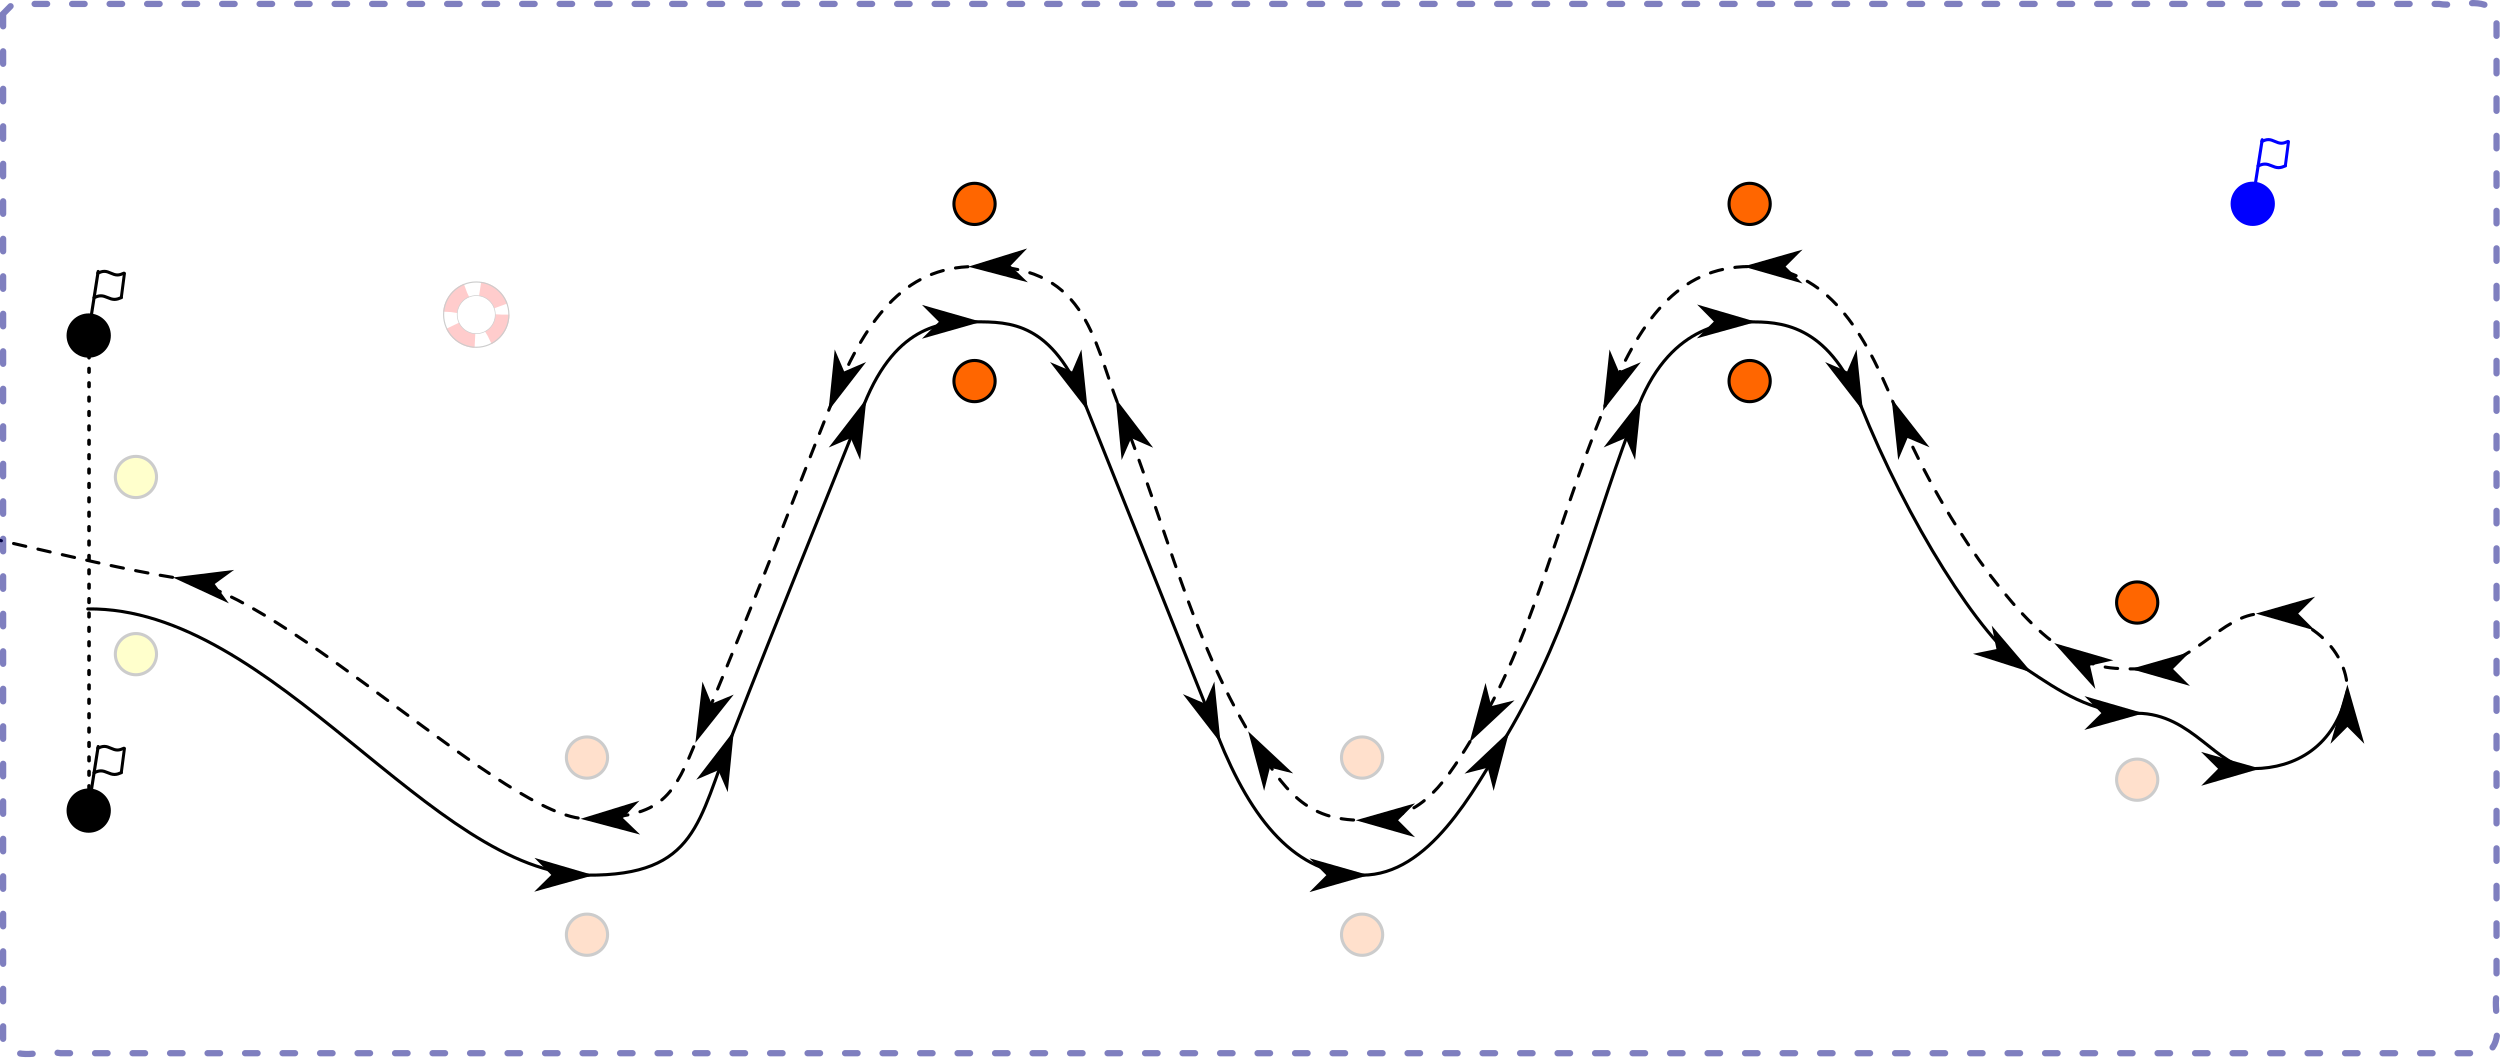
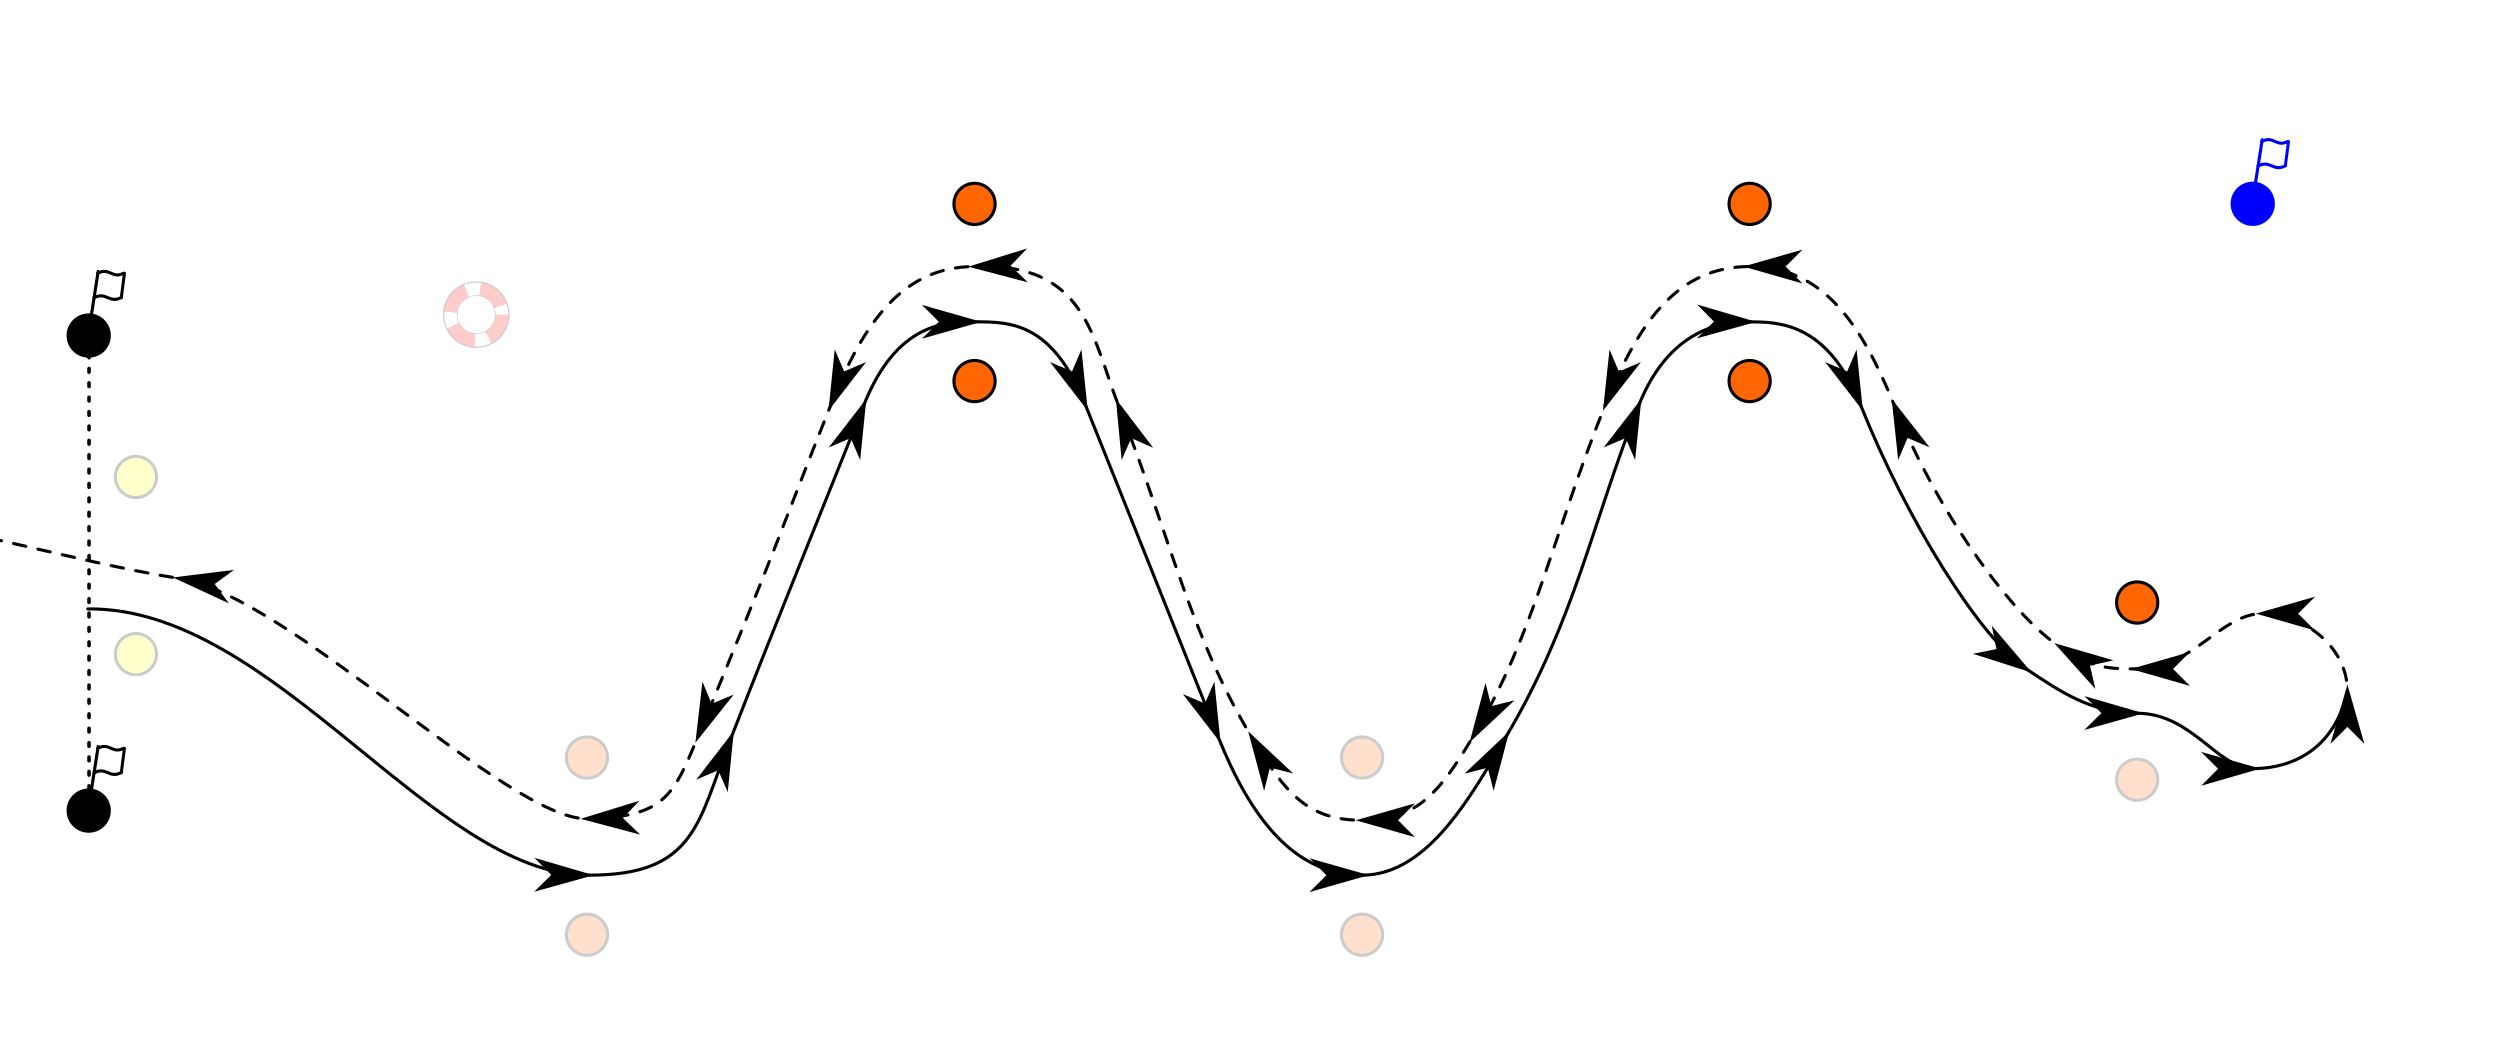
<svg xmlns="http://www.w3.org/2000/svg" version="1.0" id="svg3641" height="360.829" width="853.326" style="enable-background:new" xml:space="preserve">
  <defs id="arrows">
    <marker id="RazorWire" refX="0" refY="0" orient="auto" style="overflow:visible">
      <path id="path5527" style="fill:#34ff00;fill-opacity:1;fill-rule:evenodd;stroke:#34ff00;stroke-width:0.085pt;stroke-opacity:1" d="M 0.019,-0.632 V 0.595 L -6.621,2.568 H 9.113 L 2.979,0.595 V -0.632 L 9.166,-2.472 H -6.594 Z" />
    </marker>
    <marker orient="auto" refY="0" refX="0" id="Scissors" style="overflow:visible">
      <path id="schere" d="M 9.696,-3.847 C 8.661,-5.095 6.794,-5.052 5.4,-4.515 l -8.76,3.283 c -2.548,-1.394 -5.065,-0.995 -5.065,-1.673 0,-0.53 0.487,-0.414 0.414,-1.795 -0.07,-1.326 -1.454,-2.307 -2.763,-2.22 -1.309,-0.008 -2.666,0.995 -2.678,2.379 -0.098,1.393 1.074,2.688 2.461,2.779 1.624,0.242 4.499,-0.742 5.848,1.676 C -6.148,1.766 -7.931,1.771 -9.543,1.679 -10.882,1.602 -12.489,1.985 -13.128,3.301 c -0.617,1.261 -0.012,3.056 1.405,3.442 1.43,0.525 3.393,-0.138 3.733,-1.782 0.262,-1.267 -0.635,-1.862 -0.291,-2.322 0.26,-0.347 1.91,-0.146 4.85,-1.466 L 6.055,4.515 C 7.253,4.85 8.718,4.839 9.78,3.66 L -0.055,-0.057 Z M -9.832,-5.874 c 1.381,0.771 1.268,2.862 -0.167,3.268 -1.298,0.452 -2.956,-0.81 -2.542,-2.216 0.242,-1.154 1.764,-1.579 2.709,-1.052 z m 0.06,8.552 c 1.441,0.532 1.196,2.97 -0.269,3.298 -0.972,0.337 -2.361,-0.148 -2.459,-1.293 -0.189,-1.392 1.446,-2.65 2.728,-2.005 z" style="fill:#34ff00;fill-opacity:1;stroke:#34ff00;stroke-width:1.067;stroke-opacity:1" />
    </marker>
    <marker orient="auto" refY="0" refX="0" id="Legs" style="overflow:visible">
      <g id="g5494" transform="scale(-0.7)" style="fill:#34ff00;fill-opacity:1;stroke:#34ff00;stroke-opacity:1">
        <g id="g5496" transform="matrix(0,-1,-1,0,22.0892,22.73484)" style="fill:#34ff00;fill-opacity:1;stroke:#34ff00;stroke-opacity:1">
          <path id="path5498" d="m 22.636,22.054 c -7.371,5.036 -2.618,7.047 -6.23,14.339" style="fill:#34ff00;fill-opacity:1;fill-rule:evenodd;stroke:#34ff00;stroke-width:1.067pt;stroke-opacity:1" />
          <path id="path5500" d="m 22.825,21.918 c -1.451,8.904 3.772,9.355 4.805,14.747" style="fill:#34ff00;fill-opacity:1;fill-rule:evenodd;stroke:#34ff00;stroke-width:1.067pt;stroke-opacity:1" />
        </g>
        <path id="path5502" d="m -15.029,-7.181 -0.984,4.313 4.227,-1.305 z" style="fill:#34ff00;fill-opacity:1;fill-rule:evenodd;stroke:#34ff00;stroke-width:1.067pt;stroke-opacity:1" />
        <path id="path5504" d="m -16.23,4.861 1.999,3.946 2.418,-3.704 z" style="fill:#34ff00;fill-opacity:1;fill-rule:evenodd;stroke:#34ff00;stroke-width:1.067pt;stroke-opacity:1" />
      </g>
    </marker>
    <linearGradient id="linearGradient5477">
      <stop style="stop-color:#57e307;stop-opacity:1;" offset="0" id="stop5479" />
    </linearGradient>
    <marker style="overflow:visible" id="Arrow1Lend" refX="0" refY="0" orient="auto">
      <path style="fill-rule:evenodd;stroke:#000000;stroke-width:0.853pt;marker-start:none" d="M -10.667,0 -14.933,4.267 0,0 -14.933,-4.267 Z" id="path3104" />
    </marker>
    <marker style="overflow:visible" id="Arrow1Lstart" refX="0" refY="0" orient="auto">
      <path style="fill-rule:evenodd;stroke:#000000;stroke-width:0.853pt;marker-start:none" d="M 10.667,0 14.933,-4.267 0,0 14.933,4.267 Z" id="path3282" />
    </marker>
    <marker style="overflow:visible" id="Arrow1Lstart-7" refX="0" refY="0" orient="auto">
      <path style="fill-rule:evenodd;stroke:#000000;stroke-width:0.853pt;marker-start:none" d="M 10.667,0 14.933,-4.267 0,0 14.933,4.267 Z" id="path3282-4" />
    </marker>
    <marker style="overflow:visible" id="Arrow1Lend-6" refX="0" refY="0" orient="auto">
      <path style="fill-rule:evenodd;stroke:#000000;stroke-width:0.853pt;marker-start:none" d="M -10.667,0 -14.933,4.267 0,0 -14.933,-4.267 Z" id="path3104-0" />
    </marker>
  </defs>
  <g transform="translate(-215.4445,-435.3955)" style="display:inline" id="Parcours">
    <defs id="defs2076" />
    <g id="g1" />
    <g id="layer6" style="display:inline">
      <g transform="translate(18.94796,85.04597)" id="Zeitnahme" style="display:inline">
        <g id="g13156" transform="translate(-177.6378,-94.48819)">
          <path style="fill:#000000;fill-opacity:1;stroke:#000000;stroke-width:1.762" d="m 411.087,559.37 c 0,-3.685 -2.986,-6.678 -6.678,-6.678 -3.683,0 -6.678,2.987 -6.678,6.678 0,3.685 2.987,6.678 6.678,6.678 3.685,0 6.678,-2.987 6.678,-6.678 z" id="Zeit_oben" />
        </g>
        <g id="g13172" transform="translate(-177.6378,67.66194)">
          <path style="fill:#000000;fill-opacity:1;stroke:#000000;stroke-width:1.762" d="m 411.087,559.37 c 0,-3.685 -2.986,-6.678 -6.678,-6.678 -3.683,0 -6.678,2.987 -6.678,6.678 0,3.685 2.987,6.678 6.678,6.678 3.685,0 6.678,-2.987 6.678,-6.678 z" id="Zeit_unten" />
        </g>
        <path style="fill:none;stroke:#000000;stroke-width:1.228;stroke-linecap:round;stroke-linejoin:miter;stroke-miterlimit:4;stroke-dasharray:1.228, 3.684;stroke-dashoffset:0;stroke-opacity:1" d="m 226.886,466.315 c 0,23.379 0,46.759 0,70.138 0,19.991 0,67.885 0,87.271" id="path14169" />
      </g>
      <g transform="translate(113.4362,157.2769)" id="Tor1" opacity="0.2" style="display:inline;fill:#ff6600">
        <path style="fill:#ff6600;stroke:#000000;stroke-width:1.056" d="m 309.393,536.693 c 0,-3.883 -3.149,-7.032 -7.031,-7.032 -3.881,0 -7.031,3.148 -7.031,7.032 0,3.883 3.15,7.031 7.031,7.031 3.882,0 7.031,-3.147 7.031,-7.031 z" id="Tor1_innen" />
        <path style="fill:#ff6600;stroke:#000000;stroke-width:1.056" d="m 309.393,597.166 c 0,-3.883 -3.149,-7.032 -7.031,-7.032 -3.881,0 -7.031,3.148 -7.031,7.032 0,3.883 3.15,7.031 7.031,7.031 3.882,0 7.031,-3.147 7.031,-7.031 z" id="Tor1_aussen" />
      </g>
      <g transform="translate(226.8221,-31.69941)" id="Tor2" style="display:inline;fill:#ff6600">
        <path style="fill:#ff6600;stroke:#000000;stroke-width:1.056" d="m 328.291,536.693 c 0,-3.883 -3.149,-7.032 -7.031,-7.032 -3.881,0 -7.031,3.148 -7.031,7.032 0,3.883 3.15,7.031 7.031,7.031 3.882,0 7.031,-3.147 7.031,-7.031 z" id="Tor2_aussen" />
        <path style="fill:#ff6600;stroke:#000000;stroke-width:1.056" d="m 328.291,597.166 c 0,-3.883 -3.149,-7.032 -7.031,-7.032 -3.881,0 -7.031,3.148 -7.031,7.032 0,3.883 3.15,7.031 7.031,7.031 3.882,0 7.031,-3.147 7.031,-7.031 z" id="Tor2_innen" />
      </g>
      <g transform="translate(340.2078,157.2769)" id="Tor3" opacity="0.2" style="display:inline;fill:#ff6600">
        <path style="fill:#ff6600;stroke:#000000;stroke-width:1.056" d="m 347.189,536.693 c 0,-3.883 -3.149,-7.032 -7.031,-7.032 -3.881,0 -7.031,3.148 -7.031,7.032 0,3.883 3.15,7.031 7.031,7.031 3.882,0 7.031,-3.147 7.031,-7.031 z" id="Tor3_innen" />
        <path style="fill:#ff6600;stroke:#000000;stroke-width:1.056" d="m 347.189,597.166 c 0,-3.883 -3.149,-7.032 -7.031,-7.032 -3.881,0 -7.031,3.148 -7.031,7.032 0,3.883 3.15,7.031 7.031,7.031 3.882,0 7.031,-3.147 7.031,-7.031 z" id="Tor3_aussen" />
      </g>
      <g transform="translate(453.5935,-31.69941)" id="Tor4" style="display:inline;fill:#ff6600">
        <path style="fill:#ff6600;stroke:#000000;stroke-width:1.056" d="m 366.086,536.693 c 0,-3.883 -3.149,-7.032 -7.031,-7.032 -3.881,0 -7.031,3.148 -7.031,7.032 0,3.883 3.15,7.031 7.031,7.031 3.882,0 7.031,-3.147 7.031,-7.031 z" id="Tor4_aussen" />
        <path style="fill:#ff6600;stroke:#000000;stroke-width:1.056" d="m 366.086,597.166 c 0,-3.883 -3.149,-7.032 -7.031,-7.032 -3.881,0 -7.031,3.148 -7.031,7.032 0,3.883 3.15,7.031 7.031,7.031 3.882,0 7.031,-3.147 7.031,-7.031 z" id="Tor4_innen" />
      </g>
      <g transform="translate(566.9793,104.3635)" id="Tor5" style="display:inline;fill:#ff6600">
        <path style="fill:#ff6600;stroke:#000000;stroke-width:1.056" d="m 384.984,536.693 c 0,-3.883 -3.149,-7.032 -7.031,-7.032 -3.881,0 -7.031,3.148 -7.031,7.032 0,3.883 3.15,7.031 7.031,7.031 3.882,0 7.031,-3.147 7.031,-7.031 z" id="Tor5_oben" />
        <path style="fill:#ff6600;stroke:#000000;stroke-width:1.056" d="m 384.984,597.166 c 0,-3.883 -3.149,-7.032 -7.031,-7.032 -3.881,0 -7.031,3.148 -7.031,7.032 0,3.883 3.15,7.031 7.031,7.031 3.882,0 7.031,-3.147 7.031,-7.031 z" id="Tor5_unten" opacity="0.2" />
      </g>
      <g transform="translate(18.94796,138.3793)" id="Schikane" opacity="0.2" style="display:inline">
        <g style="fill:none" id="Ring">
          <ellipse id="path8826" style="fill:none;stroke:#ff0000;stroke-width:4.821;stroke-linecap:butt;stroke-linejoin:round;stroke-miterlimit:4;stroke-dasharray:9.643, 4.821;stroke-dashoffset:0;stroke-opacity:1" cx="359.055" cy="404.409" rx="8.928" ry="8.928" />
          <ellipse style="display:inline;fill:none;stroke:#000000;stroke-width:0.229;stroke-linecap:round;stroke-linejoin:round;stroke-miterlimit:4;stroke-dasharray:none;stroke-dashoffset:0;stroke-opacity:1" id="path3620" cx="359.055" cy="404.409" rx="6.5" ry="6.5" />
          <ellipse style="display:inline;fill:none;stroke:#000000;stroke-width:0.393;stroke-linecap:round;stroke-linejoin:round;stroke-miterlimit:4;stroke-dasharray:none;stroke-dashoffset:0;stroke-opacity:1" id="path2733" cx="359.055" cy="404.409" rx="11.142" ry="11.142" />
        </g>
      </g>
      <g transform="translate(-40.52031,61.51377)" id="StartZiel" opacity="0.2" style="display:inline">
        <path style="fill:#ffff00;stroke:#000000;stroke-width:1.056" d="m 309.393,536.693 c 0,-3.883 -3.149,-7.032 -7.031,-7.032 -3.881,0 -7.031,3.148 -7.031,7.032 0,3.883 3.15,7.031 7.031,7.031 3.882,0 7.031,-3.147 7.031,-7.031 z" id="StartZiel_oben" />
        <path style="fill:#ffff00;stroke:#000000;stroke-width:1.056" d="m 309.393,597.166 c 0,-3.883 -3.149,-7.032 -7.031,-7.032 -3.881,0 -7.031,3.148 -7.031,7.032 0,3.883 3.15,7.031 7.031,7.031 3.882,0 7.031,-3.147 7.031,-7.031 z" id="StartZiel_unten" />
      </g>
    </g>
  </g>
  <g transform="translate(-215.4445,-435.3955)" style="display:inline" id="ParcoursLabel">
    <defs id="defs2832" />
    <g id="g3113" style="display:inline">
      <text xml:space="preserve" style="font-style:normal;font-weight:normal;font-size:12.8px;line-height:0%;font-family:'Arial Black';display:inline;fill:#000000;fill-opacity:1;stroke:none;stroke-width:1.067" x="373.691" y="547.37" id="Nummer_Schikane" opacity="0">
        <tspan id="tspan3032" x="373.691" y="547.37" style="font-size:12.8px;line-height:1.25;stroke-width:1.067">6</tspan>
      </text>
      <text xml:space="preserve" style="font-style:normal;font-weight:normal;font-size:12.8px;line-height:0%;font-family:'Arial Black';display:inline;fill:#000000;fill-opacity:1;stroke:none;stroke-width:1.067" x="412.13" y="759.102" id="Nummer_Tor1" opacity="0">
        <tspan id="tspan3036" x="412.13" y="759.102" style="font-size:12.8px;line-height:1.25;stroke-width:1.067">1</tspan>
      </text>
      <text xml:space="preserve" style="font-style:normal;font-weight:normal;font-size:12.8px;line-height:0%;font-family:'Arial Black';display:inline;fill:#000000;fill-opacity:1;stroke:none;stroke-width:1.067" x="808.383" y="570.125" id="Nummer_Tor4" opacity="0">
        <tspan id="tspan3040" x="808.383" y="570.125" style="font-size:12.8px;line-height:1.25;stroke-width:1.067">4</tspan>
      </text>
      <text xml:space="preserve" style="font-style:normal;font-weight:normal;font-size:12.8px;line-height:0%;font-family:'Arial Black';display:inline;fill:#000000;fill-opacity:1;stroke:none;stroke-width:1.067" x="940.704" y="706.032" id="Nummer_Tor5" opacity="0">
        <tspan id="tspan3044" x="940.704" y="706.032" style="font-size:12.8px;line-height:1.25;stroke-width:1.067">5</tspan>
      </text>
      <text xml:space="preserve" style="font-style:normal;font-weight:normal;font-size:12.8px;line-height:0%;font-family:'Arial Black';display:inline;fill:#000000;fill-opacity:1;stroke:none;stroke-width:1.067" x="676.131" y="759.024" id="Nummer_Tor3" opacity="0">
        <tspan id="tspan3048" x="676.131" y="759.024" style="font-size:12.8px;line-height:1.25;stroke-width:1.067">3</tspan>
      </text>
      <g transform="translate(579.9631,-35.51099)" id="Speedboje_oben" style="display:inline">
        <path id="path3052" d="m 411.087,540.472 c 0,-3.685 -2.986,-6.678 -6.678,-6.678 -3.683,0 -6.678,2.987 -6.678,6.678 0,3.685 2.987,6.678 6.678,6.678 3.685,0 6.678,-2.987 6.678,-6.678 z" style="fill:#0000ff;fill-opacity:1;stroke:#0000ff;stroke-width:1.762" />
        <g style="stroke:#0000ff" id="g3062">
          <path id="path3054" d="m 407.511,519.18 c 0.372,-0.161 0.745,-0.325 1.117,-0.438 0.372,-0.114 0.744,-0.181 1.117,-0.181 0.372,0 0.744,0.063 1.117,0.181 0.372,0.113 0.744,0.273 1.116,0.438 0.369,0.16 0.745,0.321 1.117,0.434 0.369,0.114 0.745,0.181 1.117,0.181 0.368,0 0.745,-0.064 1.117,-0.181 0.368,-0.113 0.744,-0.274 1.117,-0.434" style="fill:none;stroke:#0000ff;stroke-width:1.052;stroke-linecap:round;stroke-linejoin:round" />
          <path id="path3056" d="m 407.643,518.601 -2.7,17.3 v 0.258 0" style="fill:none;stroke:#0000ff;stroke-width:1.067;stroke-linecap:round;stroke-linejoin:round" />
          <path id="path3058" d="m 406.246,527.522 c 0.384,-0.158 0.775,-0.317 1.163,-0.429 0.383,-0.113 0.775,-0.179 1.163,-0.179 0.383,0 0.774,0.062 1.163,0.179 0.387,0.112 0.774,0.271 1.163,0.429 0.387,0.159 0.774,0.317 1.162,0.433 0.388,0.109 0.775,0.175 1.163,0.175 0.388,0 0.775,-0.062 1.163,-0.175 0.387,-0.112 0.775,-0.271 1.163,-0.433" style="fill:none;stroke:#0000ff;stroke-width:1.067;stroke-linecap:round;stroke-linejoin:round" />
          <path id="path3060" d="m 416.604,519.31 -1.039,7.969 v 0.12 0" style="fill:none;stroke:#0000ff;stroke-width:1.024;stroke-linecap:round" />
        </g>
        <text xml:space="preserve" style="font-style:normal;font-weight:normal;font-size:12.8px;line-height:0%;font-family:'Arial Black';fill:#000000;fill-opacity:1;stroke:none;stroke-width:1.067" x="408.873" y="526.543" id="Nummer_Speedboje_oben" opacity="0">
          <tspan id="tspan3064" x="408.873" y="526.543" style="font-size:8.242px;line-height:1.25;stroke-width:1.067">7</tspan>
        </text>
      </g>
      <text xml:space="preserve" style="font-style:normal;font-weight:normal;font-size:12.8px;line-height:0%;font-family:'Arial Black';display:inline;fill:#000000;fill-opacity:1;stroke:none;stroke-width:1.067" x="543.926" y="570.125" id="Nummer_Tor2" opacity="0">
        <tspan id="tspan3088" x="543.926" y="570.125" style="font-size:12.8px;line-height:1.25;stroke-width:1.067">2</tspan>
      </text>
      <g id="Zeit_oben_Flagge">
        <path id="path3092" d="m 248.821,528.636 c 0.372,-0.161 0.745,-0.325 1.117,-0.438 0.372,-0.114 0.744,-0.181 1.117,-0.181 0.372,0 0.744,0.063 1.117,0.181 0.372,0.113 0.744,0.273 1.116,0.438 0.369,0.16 0.745,0.321 1.117,0.434 0.369,0.114 0.745,0.181 1.117,0.181 0.368,0 0.745,-0.064 1.117,-0.181 0.368,-0.113 0.744,-0.274 1.117,-0.434" style="display:inline;fill:none;stroke:#000000;stroke-width:1.052;stroke-linecap:round;stroke-linejoin:round" />
        <path id="path3094" d="m 248.953,528.057 -2.7,17.3 v 0.258 0" style="display:inline;fill:none;stroke:#000000;stroke-width:1.067;stroke-linecap:round;stroke-linejoin:round" />
        <path id="path3096" d="m 247.556,536.977 c 0.384,-0.158 0.775,-0.317 1.163,-0.429 0.383,-0.113 0.775,-0.179 1.163,-0.179 0.383,0 0.774,0.062 1.163,0.179 0.387,0.112 0.774,0.271 1.163,0.429 0.387,0.159 0.774,0.317 1.162,0.433 0.388,0.109 0.775,0.175 1.163,0.175 0.388,0 0.775,-0.062 1.163,-0.175 0.387,-0.112 0.775,-0.271 1.163,-0.433" style="display:inline;fill:none;stroke:#000000;stroke-width:1.067;stroke-linecap:round;stroke-linejoin:round" />
        <path id="path3098" d="m 257.914,528.766 -1.039,7.969 v 0.12 0" style="display:inline;fill:none;stroke:#000000;stroke-width:1.024;stroke-linecap:round" />
      </g>
      <g id="Zeit_unten_Flagge">
        <path id="path3102" d="m 248.821,690.786 c 0.372,-0.161 0.745,-0.325 1.117,-0.438 0.372,-0.114 0.744,-0.181 1.117,-0.181 0.372,0 0.744,0.063 1.117,0.181 0.372,0.113 0.744,0.273 1.116,0.438 0.369,0.16 0.745,0.321 1.117,0.434 0.369,0.114 0.745,0.181 1.117,0.181 0.368,0 0.745,-0.064 1.117,-0.181 0.368,-0.113 0.744,-0.274 1.117,-0.434" style="display:inline;fill:none;stroke:#000000;stroke-width:1.052;stroke-linecap:round;stroke-linejoin:round" />
        <path id="path3105" d="m 248.953,690.207 -2.7,17.3 v 0.258 0" style="display:inline;fill:none;stroke:#000000;stroke-width:1.067;stroke-linecap:round;stroke-linejoin:round" />
        <path id="path3107" d="m 247.556,699.127 c 0.384,-0.158 0.775,-0.317 1.163,-0.429 0.383,-0.113 0.775,-0.179 1.163,-0.179 0.383,0 0.774,0.062 1.163,0.179 0.387,0.112 0.774,0.271 1.163,0.429 0.387,0.159 0.774,0.317 1.162,0.433 0.388,0.109 0.775,0.175 1.163,0.175 0.388,0 0.775,-0.062 1.163,-0.175 0.387,-0.112 0.775,-0.271 1.163,-0.433" style="display:inline;fill:none;stroke:#000000;stroke-width:1.067;stroke-linecap:round;stroke-linejoin:round" />
        <path id="path3109" d="m 257.914,690.916 -1.039,7.969 v 0.12 0" style="display:inline;fill:none;stroke:#000000;stroke-width:1.024;stroke-linecap:round" />
      </g>
    </g>
  </g>
  <g transform="translate(-215.4445,-435.3955)" style="display:inline" id="Klasse1">
    <text id="text176" y="328.002" x="595.582" style="font-style:normal;font-weight:normal;font-size:12.8px;line-height:0%;font-family:Verdana;text-align:center;text-anchor:middle;display:inline;fill:#000000;fill-opacity:1;stroke:none;stroke-width:1.067" xml:space="preserve">
      <tspan style="font-weight:bold;font-size:38.4px;line-height:1.25;text-align:center;text-anchor:middle;stroke-width:1.067" y="328.002" x="595.582" id="tspan178">DMYV-Jugend</tspan>
      <tspan id="tspan180" style="font-weight:bold;font-size:38.4px;line-height:1.25;text-align:center;text-anchor:middle;stroke-width:1.067" y="376.002" x="595.582">Motorboot-Slalom</tspan>
      <tspan style="font-weight:bold;font-size:38.4px;line-height:1.25;text-align:center;text-anchor:middle;stroke-width:1.067" id="tspan182" y="424.002" x="595.582">Klasse 1</tspan>
    </text>
    <text id="text184" y="876.114" x="243.389" style="font-style:normal;font-weight:normal;font-size:12.8px;line-height:0%;font-family:Verdana;display:inline;fill:#000000;fill-opacity:1;stroke:none;stroke-width:1.067" xml:space="preserve">
      <tspan y="876.114" x="243.389" id="tspan186" style="font-size:19.2px;line-height:1.25;stroke-width:1.067">Ablegen - Startlinie - Tonnentore 1 - 2 - 3 - 4 - vorwärts durch das Tor 5 - </tspan>
      <tspan id="tspan188" y="900.114" x="243.389" style="font-size:19.2px;line-height:1.25;stroke-width:1.067">kreisen und vorwärts wieder in den Parcours durch die Tore 5 - 4 - 3 - 2 - 1 - Ziellinie - </tspan>
      <tspan id="tspan190" y="924.114" x="243.389" style="font-size:19.2px;line-height:1.25;stroke-width:1.067">anlegen und an der Klampe mit Kopfschlag belegen.</tspan>
    </text>
    <path id="path192" d="m 1016.681,671.264 c -4.152,19.152 -18.021,26.368 -31.9,26.483 -12.697,0 -20.949,-18.813 -39.85,-18.896 -15.737,-0.069 -26.454,-7.531 -37.85,-15.118 -15.74,-10.479 -40.728,-50.553 -56.6,-90.187 -11.339,-28.313 -28.161,-28.228 -37.8,-28.3 -6.004,-0.045 -26.461,-0.013 -37.8,28.3 -15.842,39.558 -21.656,73.302 -45.4,113.367 -11.287,19.045 -26.36,47.188 -49.067,47.2 -22.707,0.011 -37.81,-18.722 -49.167,-47.2 -17.25,-43.257 -29.469,-73.822 -45.333,-113.367 -11.358,-28.313 -25.694,-28.295 -37.767,-28.3 -9.642,-0.004 -26.516,-0.013 -37.8,28.3 -15.198,38.135 -28.391,70.213 -45.233,113.367 -11.479,28.478 -11.489,47.459 -49.267,47.2 -53.035,-0.364 -106.868,-91.616 -170.443,-90.871" style="display:inline;fill:none;stroke:#000000;stroke-width:1.067;stroke-linecap:round;stroke-linejoin:round;stroke-miterlimit:4;stroke-dasharray:none;stroke-dashoffset:0;stroke-opacity:1;marker-start:none;marker-mid:url(#Arrow1Lstart);marker-end:none" />
    <path id="path194" d="m 169.627,612.629 c 24.841,0 70.049,14.434 107.019,20.214 36.97,5.781 112.616,82.538 139.168,82.002 26.401,-0.532 29.393,-7.578 37.833,-27.933 28.692,-69.192 27.586,-68.719 45.4,-113.367 11.297,-28.313 24.587,-47.167 49.1,-47.167 37.843,-1.65 40.203,24.532 48.967,47.167 17.67,44.741 24.342,78.106 45.5,113.367 11.339,18.896 18.902,28.467 37.8,28.467 18.898,0 26.428,-9.571 37.767,-28.467 21.141,-35.231 27.177,-68.776 45.233,-113.367 11.465,-28.313 24.636,-47.167 49.267,-47.167 24.631,0 37.799,18.853 49.267,47.167 16.312,40.274 42.165,73.498 56.53,82.534 11.104,6.984 14.864,7.653 26.454,7.653 18.901,-10e-6 28.56,-18.895 42.717,-18.895 13.99,0 29.033,11.242 29.033,26.425" style="display:inline;fill:none;stroke:#000000;stroke-width:1.067;stroke-linecap:round;stroke-linejoin:round;stroke-miterlimit:4;stroke-dasharray:4.268, 4.268;stroke-dashoffset:0;stroke-opacity:1;marker-start:none;marker-mid:url(#Arrow1Lstart);marker-end:url(#Arrow1Lstart)" />
  </g>
  <g id="Export_Area" style="display:inline;opacity:1" transform="translate(-180.8124,-194.4877)">
-     <path style="display:inline;opacity:0.5;fill:none;fill-opacity:1;fill-rule:nonzero;stroke:#000080;stroke-width:2.133;stroke-linecap:round;stroke-linejoin:miter;stroke-miterlimit:4;stroke-dasharray:4.267, 8.533;stroke-dashoffset:0;stroke-opacity:1" d="m 181.879,199.201 c 0,117.134 0,234.268 0,351.402 4.38,6.419 13.104,2.145 19.592,3.374 276.059,0 552.117,0 828.176,0 6.295,-4.466 2.103,-13.361 3.309,-19.977 0,-111.6 0,-223.2 0,-334.8 -4.38,-6.419 -13.104,-2.145 -19.592,-3.374 -276.059,0 -552.117,0 -828.176,0 -1.103,1.125 -2.206,2.25 -3.309,3.374 z" id="rect4816" />
    <g id="g2" />
    <g id="g3" />
  </g>
</svg>
